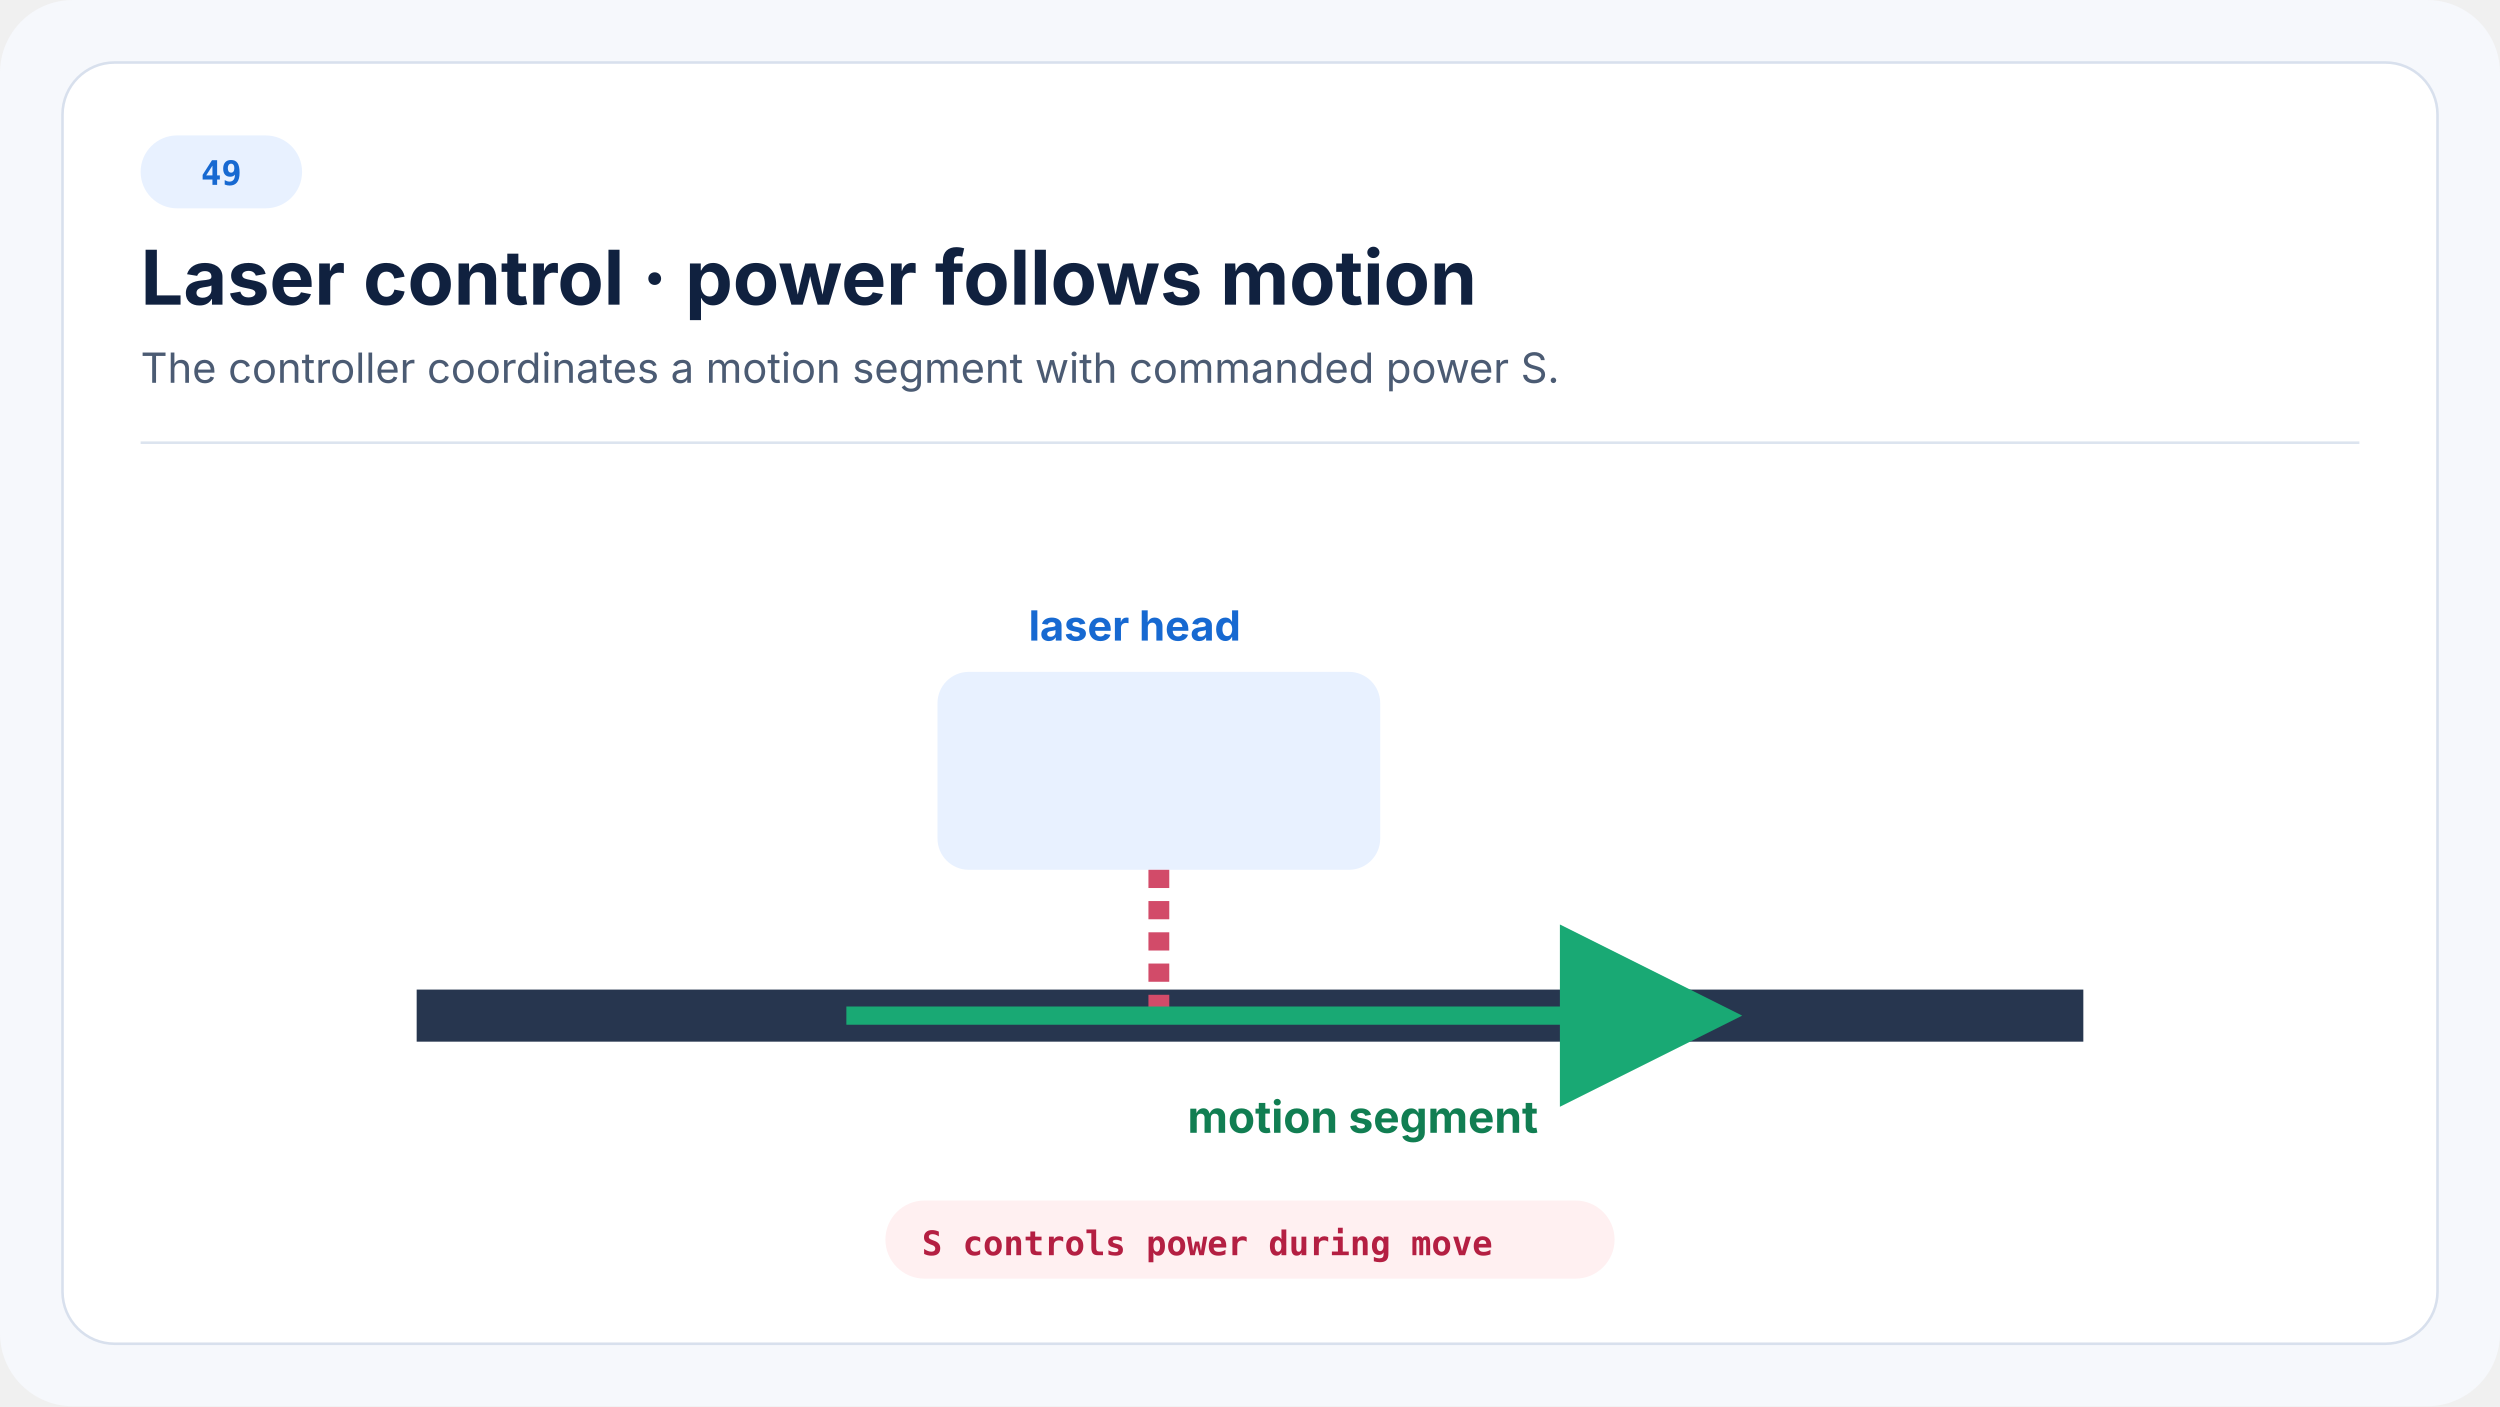
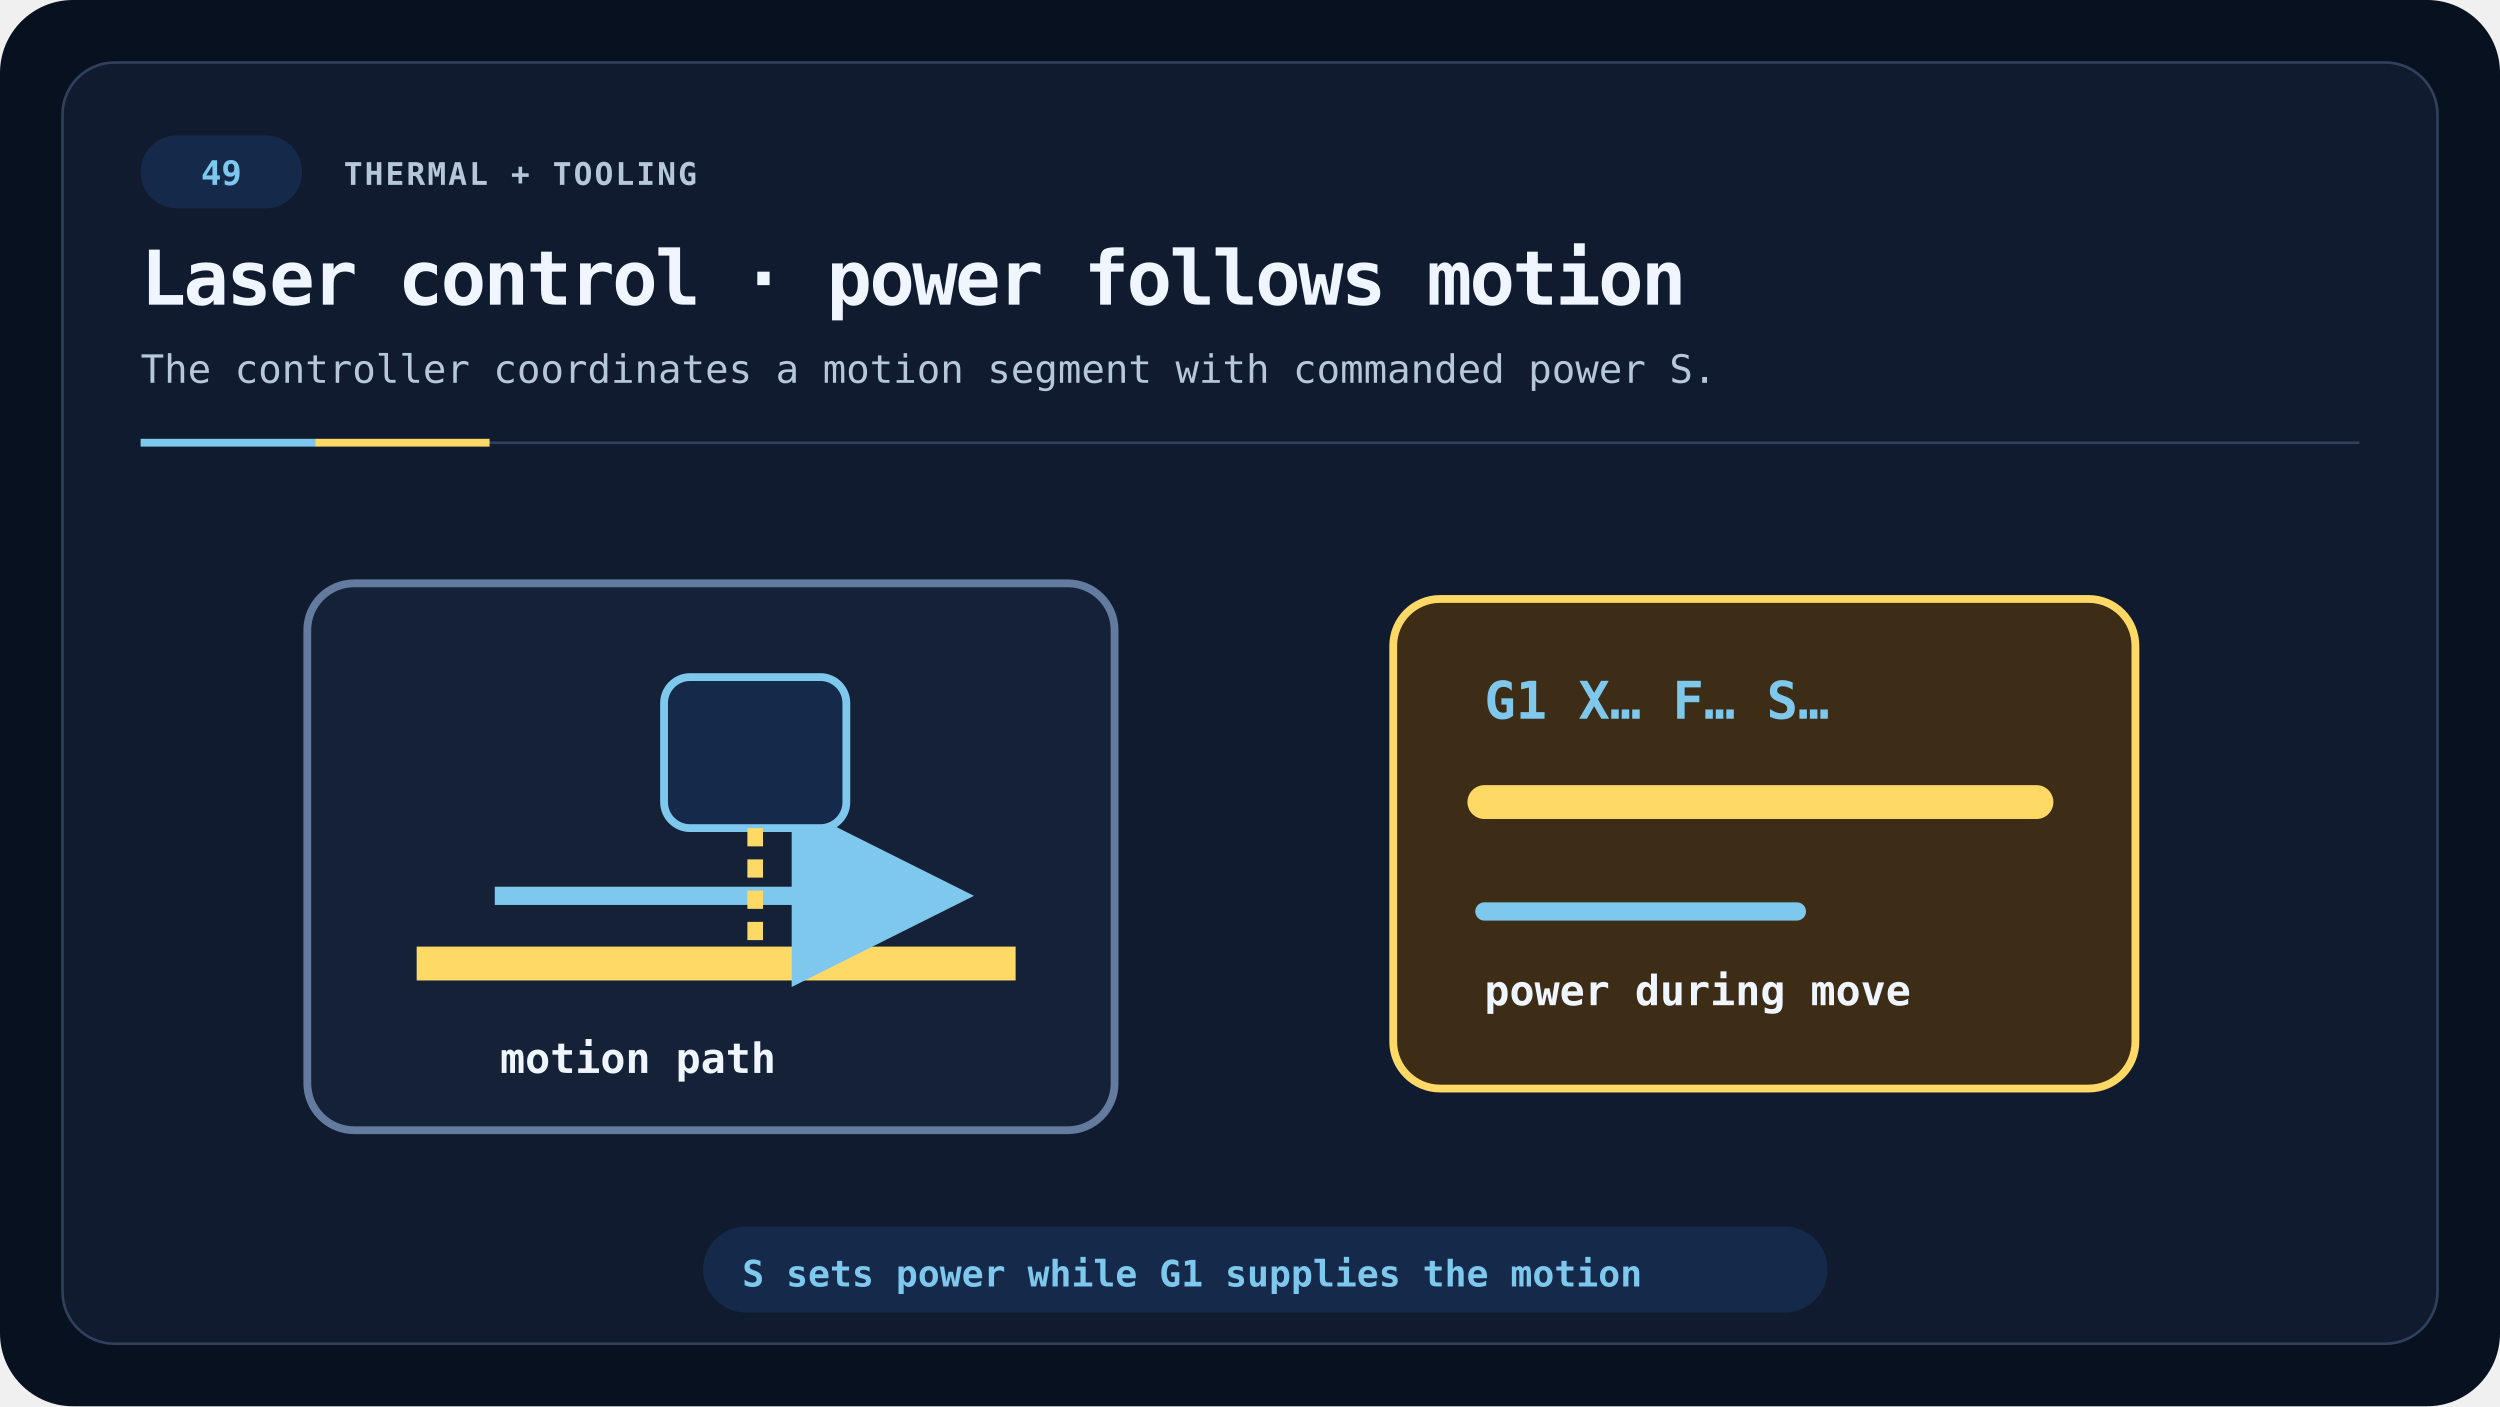
<svg xmlns="http://www.w3.org/2000/svg" viewBox="0 0 960 540" role="img" aria-labelledby="title-49-laser-control desc-49-laser-control">
  <defs>
+     <style>@font-face{font-family:'Smoothie Technical';src:url('fonts/JetBrainsMono-Regular.ttf') format('truetype');font-weight:400;}@font-face{font-family:'Smoothie Technical';src:url('fonts/JetBrainsMono-SemiBold.ttf') format('truetype');font-weight:700;}</style>
    <marker id="blue" markerWidth="10" markerHeight="10" refX="8" refY="5" orient="auto">
-       <path d="M0,0 L10,5 L0,10 z" fill="#1677ff" />
+       <path d="M0,0 L10,5 L0,10 z" fill="#7ec8ed" />
    </marker>
    <marker id="green" markerWidth="10" markerHeight="10" refX="8" refY="5" orient="auto">
-       <path d="M0,0 L10,5 L0,10 z" fill="#19a974" />
+       <path d="M0,0 L10,5 L0,10 z" fill="#ffd966" />
    </marker>
    <marker id="orange" markerWidth="10" markerHeight="10" refX="8" refY="5" orient="auto">
-       <path d="M0,0 L10,5 L0,10 z" fill="#f28c28" />
+       <path d="M0,0 L10,5 L0,10 z" fill="#ffd966" />
    </marker>
    <filter id="shadow" x="-20%" y="-20%" width="140%" height="140%">
      <feDropShadow dx="0" dy="5" stdDeviation="8" flood-color="#172033" flood-opacity=".14" />
    </filter>
  </defs>
-   <rect width="960" height="540" rx="28" fill="#f6f8fc" />
-   <rect x="24" y="24" width="912" height="492" rx="20" fill="#fff" stroke="#d8e0ed" />
-   <rect x="54" y="52" width="62" height="28" rx="14" fill="#e8f1ff" />
-   <text x="85" y="71" text-anchor="middle" font-family="ui-monospace, SFMono-Regular, Menlo, monospace" font-size="13" font-weight="700" fill="#1769d1">49</text>
-   <text x="54" y="117" font-family="Inter, Arial, sans-serif" font-size="29" font-weight="750" fill="#10213f">Laser control · power follows motion</text>
-   <text x="54" y="147" font-family="Inter, Arial, sans-serif" font-size="16" fill="#4b5b73">The controller coordinates a motion segment with commanded power S.</text>
-   <line x1="54" y1="170" x2="906" y2="170" stroke="#dce4ef" />
-   <path d="M160 390 H800" stroke="#27364f" stroke-width="20" />
-   <rect x="360" y="258" width="170" height="76" rx="12" fill="#e8f1ff" />
-   <path d="M445 334 V390" stroke="#d24b69" stroke-width="8" stroke-dasharray="7 5" />
-   <path d="M325 390 H655" stroke="#19a974" stroke-width="7" marker-end="url(#green)" />
-   <text x="456" y="435" font-family="Inter, Arial, sans-serif" font-size="17" font-weight="650" fill="#117e52">motion segment</text>
-   <text x="395" y="246" font-family="Inter, Arial, sans-serif" font-size="16" font-weight="650" fill="#1769d1">laser head</text>
-   <rect x="340" y="461" width="280" height="30" rx="15" fill="#fff0f1" />
-   <text x="354" y="482" font-family="ui-monospace, SFMono-Regular, Menlo, monospace" font-size="13" font-weight="700" fill="#b41f42">S controls power during move</text>
+   <rect width="960" height="540" rx="28" fill="#07111f" />
+   <rect x="24" y="24" width="912" height="492" rx="20" fill="#101b2f" stroke="#30415e" />
+   <rect x="54" y="52" width="62" height="28" rx="14" fill="#152a4b" />
+   <text x="85" y="71" text-anchor="middle" font-family="'Smoothie Technical', 'JetBrains Mono', 'DejaVu Sans Mono', monospace" font-size="13" font-weight="700" fill="#7ec8ed">49</text>
+   <text x="132" y="71" font-family="'Smoothie Technical', 'JetBrains Mono', 'DejaVu Sans Mono', monospace" font-size="12" font-weight="700" letter-spacing=".8" fill="#b6c7da">THERMAL + TOOLING</text>
+   <text x="54" y="117" font-family="'Smoothie Technical', 'JetBrains Mono', 'DejaVu Sans Mono', monospace" font-size="29" font-weight="700" letter-spacing="-1" fill="#f0f6ff">Laser control · power follows motion</text>
+   <text x="54" y="147" font-family="'Smoothie Technical', 'JetBrains Mono', 'DejaVu Sans Mono', monospace" font-size="15" fill="#b6c7da">The controller coordinates a motion segment with commanded power S.</text>
+   <line x1="54" y1="170" x2="906" y2="170" stroke="#30415e" />
+   <path d="M54 170 H121" stroke="#7ec8ed" stroke-width="3" />
+   <path d="M121 170 H188" stroke="#ffd966" stroke-width="3" />
+   <rect x="118" y="224" width="310" height="210" rx="18" fill="#152137" stroke="#637b9e" stroke-width="3" />
+   <path d="M160 370 H390" stroke="#ffd966" stroke-width="13" />
+   <path d="M190 344 H360" stroke="#7ec8ed" stroke-width="7" marker-end="url(#blue)" />
+   <rect x="255" y="260" width="70" height="58" rx="10" fill="#152a4b" stroke="#7ec8ed" stroke-width="3" />
+   <path d="M290 318 V365" stroke="#ffd966" stroke-width="6" stroke-dasharray="7 5" />
+   <rect x="535" y="230" width="285" height="188" rx="18" fill="#3d2c16" stroke="#ffd966" stroke-width="3" />
+   <text x="570" y="276" font-family="'Smoothie Technical', 'JetBrains Mono', 'DejaVu Sans Mono', monospace" font-size="20" font-weight="700" fill="#7ec8ed">G1 X… F… S…</text>
+   <path d="M570 308 H782" stroke="#ffd966" stroke-width="13" stroke-linecap="round" />
+   <path d="M570 350 H690" stroke="#7ec8ed" stroke-width="7" stroke-linecap="round" />
+   <text x="192" y="412" font-family="'Smoothie Technical', 'JetBrains Mono', 'DejaVu Sans Mono', monospace" font-size="16" font-weight="700" fill="#f0f6ff">motion path</text>
+   <text x="570" y="386" font-family="'Smoothie Technical', 'JetBrains Mono', 'DejaVu Sans Mono', monospace" font-size="16" font-weight="700" fill="#f0f6ff">power during move</text>
+   <rect x="270" y="471" width="431.8" height="33" rx="16.5" fill="#152a4b" />
+   <text x="285" y="494" font-family="'Smoothie Technical', 'JetBrains Mono', 'DejaVu Sans Mono', monospace" font-size="14" font-weight="700" fill="#7ec8ed">S sets power while G1 supplies the motion</text>
</svg>
